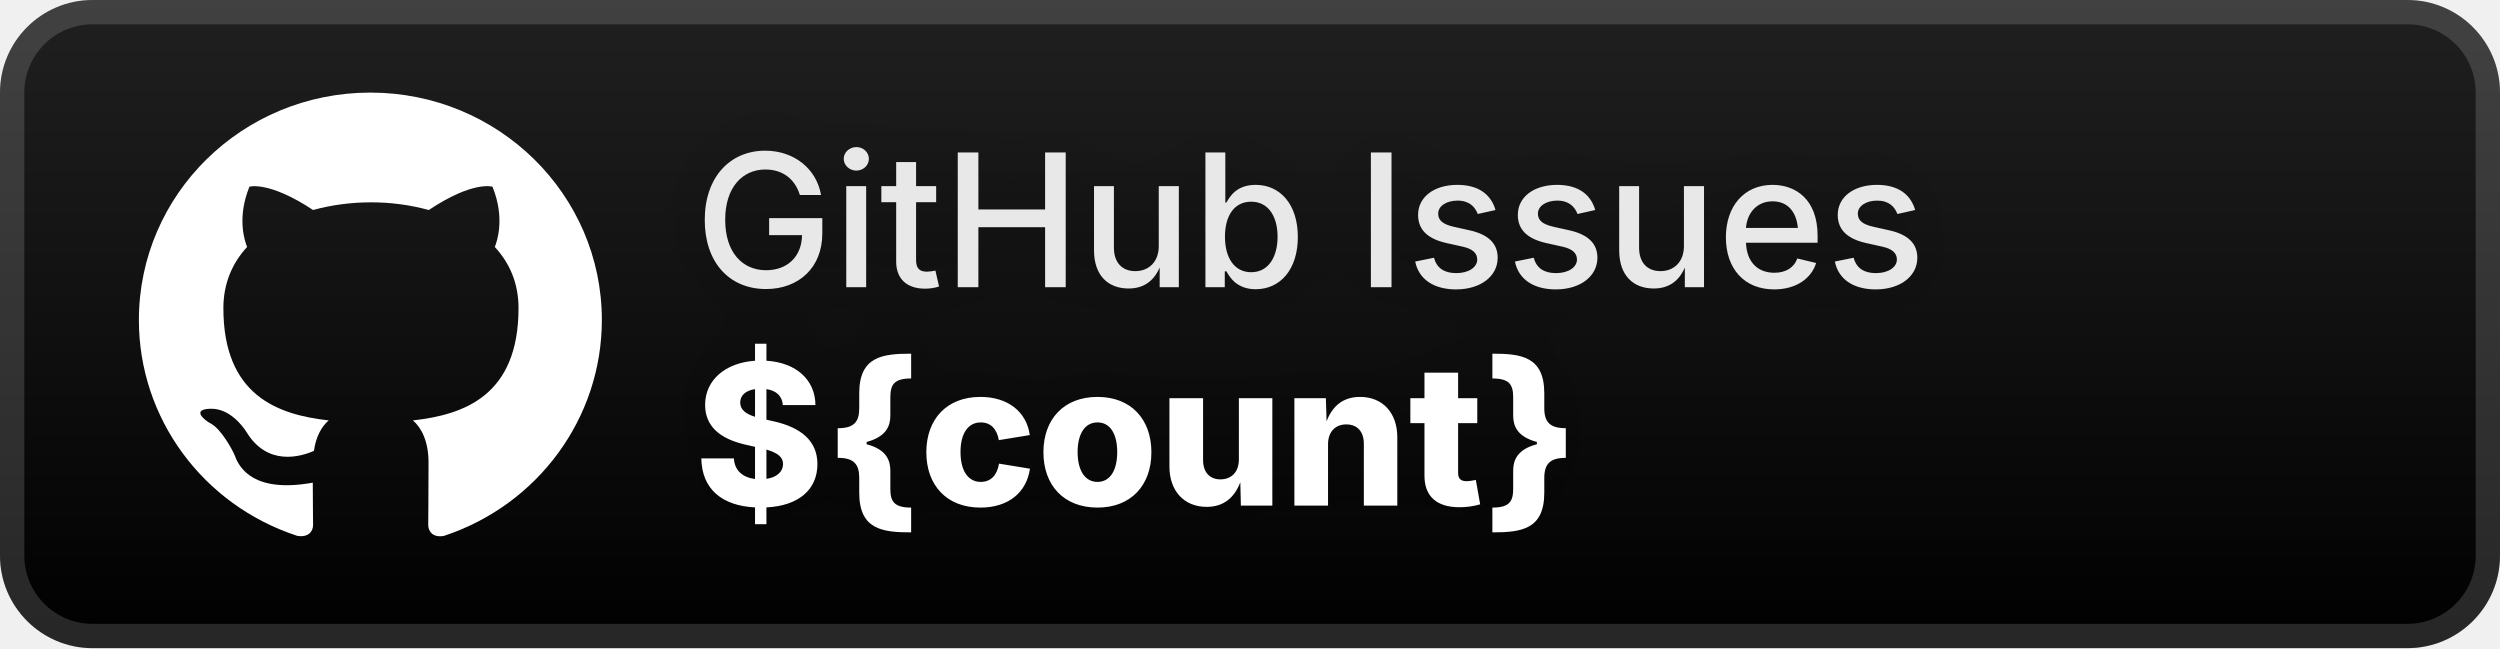
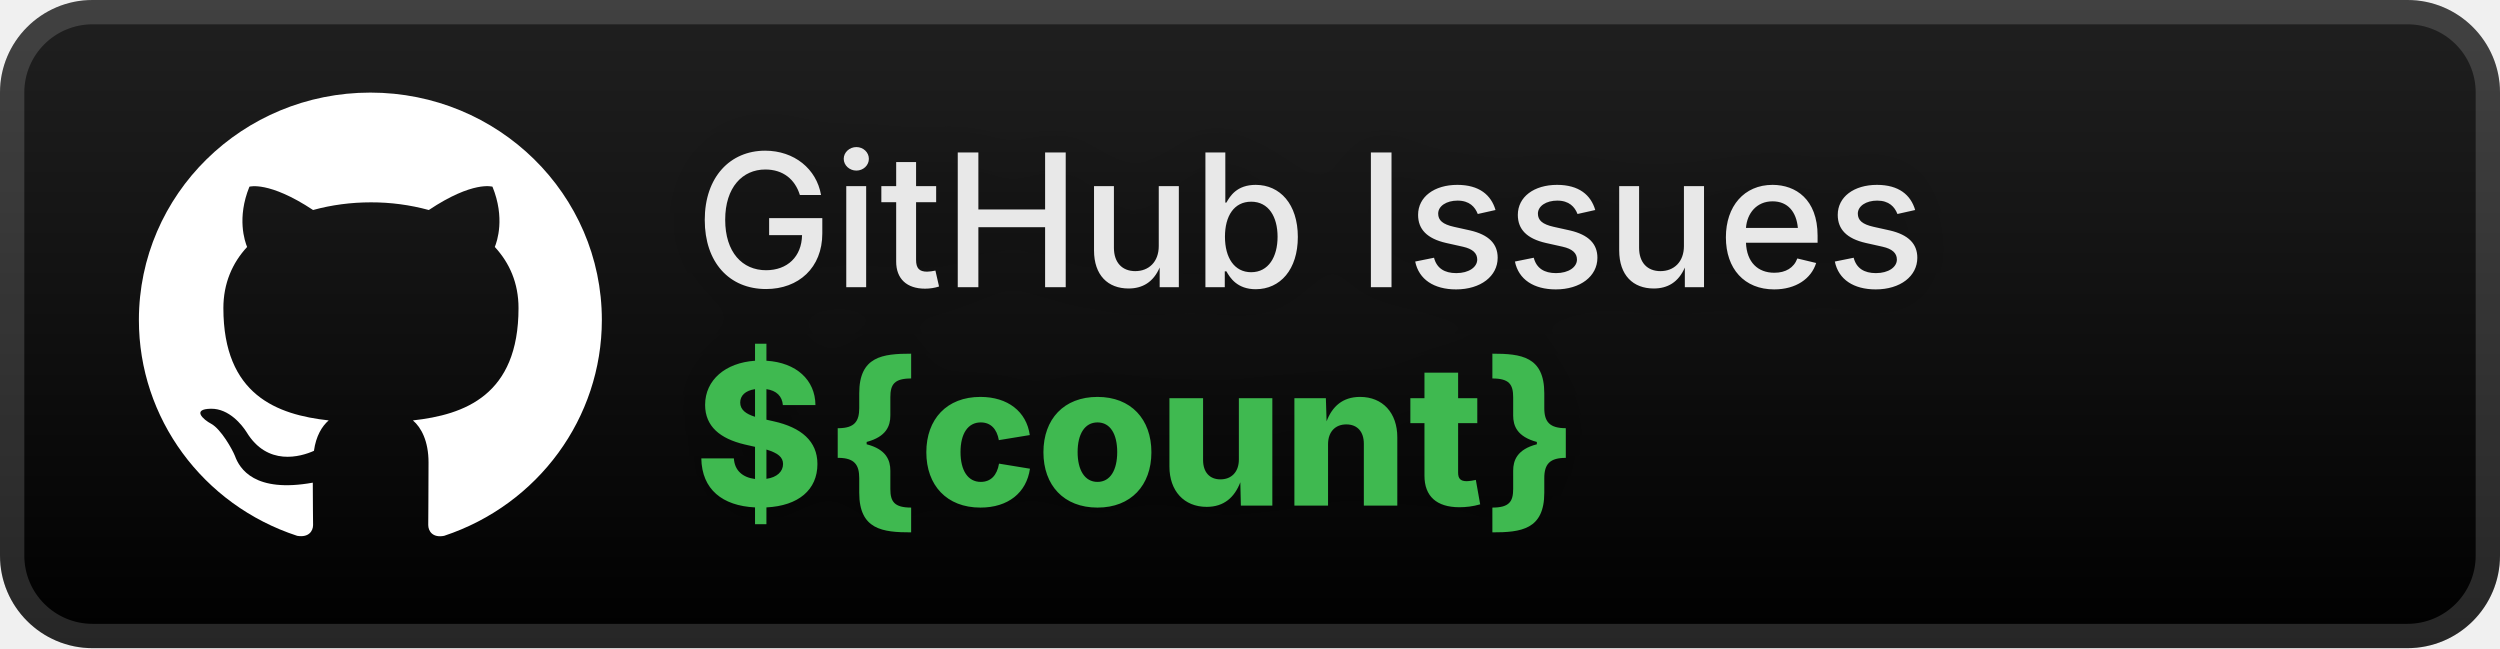
<svg xmlns="http://www.w3.org/2000/svg" width="216" height="56" viewBox="0 0 216 56" fill="none">
  <rect width="216" height="56" rx="8" fill="url(#paint0_linear_36_3)" />
  <rect x="1.05" y="1.05" width="213.9" height="53.9" rx="6.95" stroke="white" stroke-opacity="0.15" stroke-width="2.1" />
  <g clip-path="url(#clip0_36_3)">
    <path fill-rule="evenodd" clip-rule="evenodd" d="M32 8C43.05 8 52 16.793 52 27.65C51.998 36.095 46.517 43.595 38.375 46.295C37.375 46.492 37 45.878 37 45.362C37 44.698 37.025 42.587 37.025 39.958C37.025 38.117 36.4 36.937 35.675 36.323C40.125 35.832 44.8 34.162 44.8 26.62C44.8 24.458 44.025 22.713 42.75 21.338C42.95 20.847 43.65 18.833 42.55 16.13C42.55 16.13 40.875 15.59 37.05 18.145C35.42 17.701 33.739 17.478 32.05 17.482C30.35 17.482 28.65 17.703 27.05 18.145C23.225 15.615 21.55 16.13 21.55 16.13C20.45 18.833 21.15 20.847 21.35 21.338C20.075 22.713 19.3 24.483 19.3 26.62C19.3 34.137 23.95 35.832 28.4 36.323C27.825 36.813 27.3 37.673 27.125 38.952C25.975 39.468 23.1 40.302 21.3 37.33C20.925 36.74 19.8 35.292 18.225 35.315C16.55 35.34 17.55 36.248 18.25 36.617C19.1 37.083 20.075 38.828 20.3 39.393C20.7 40.498 22 42.61 27.025 41.702C27.025 43.348 27.05 44.895 27.05 45.362C27.05 45.878 26.675 46.468 25.675 46.295C17.505 43.623 11.995 36.112 12 27.652C12 16.793 20.95 8 32 8Z" fill="white" />
  </g>
  <g filter="url(#filter0_d_36_3)">
    <text transform="translate(60 9.5)" fill="#E8E8E8" style="white-space: pre" xml:space="preserve" font-family="Inter" font-size="16" font-weight="500" letter-spacing="0em">
      <tspan x="0" y="15.318">GitHub Issues</tspan>
    </text>
-     <text transform="translate(60 28.5)" fill="white" style="white-space: pre" xml:space="preserve" font-family="Inter" font-size="17" font-weight="800" letter-spacing="0em">
+     <text transform="translate(60 28.5)" fill="#3FB950" style="white-space: pre" xml:space="preserve" font-family="Inter" font-size="17" font-weight="800" letter-spacing="0em">
      <tspan x="0" y="15.182">${count}</tspan>
    </text>
  </g>
  <defs>
    <filter id="filter0_d_36_3" x="54.4" y="3.9" width="155.2" height="48.2" filterUnits="userSpaceOnUse" color-interpolation-filters="sRGB">
      <feFlood flood-opacity="0" result="BackgroundImageFix" />
      <feColorMatrix in="SourceAlpha" type="matrix" values="0 0 0 0 0 0 0 0 0 0 0 0 0 0 0 0 0 0 127 0" result="hardAlpha" />
      <feOffset />
      <feGaussianBlur stdDeviation="2.8" />
      <feComposite in2="hardAlpha" operator="out" />
      <feColorMatrix type="matrix" values="0 0 0 0 0 0 0 0 0 0 0 0 0 0 0 0 0 0 0.25 0" />
      <feBlend mode="normal" in2="BackgroundImageFix" result="effect1_dropShadow_36_3" />
      <feBlend mode="normal" in="SourceGraphic" in2="effect1_dropShadow_36_3" result="shape" />
    </filter>
    <linearGradient id="paint0_linear_36_3" x1="108" y1="0" x2="108" y2="56" gradientUnits="userSpaceOnUse">
      <stop stop-color="#202020" />
      <stop offset="1" />
    </linearGradient>
    <clipPath id="clip0_36_3">
      <rect width="40" height="40" fill="white" transform="translate(12 8)" />
    </clipPath>
  </defs>
</svg>
